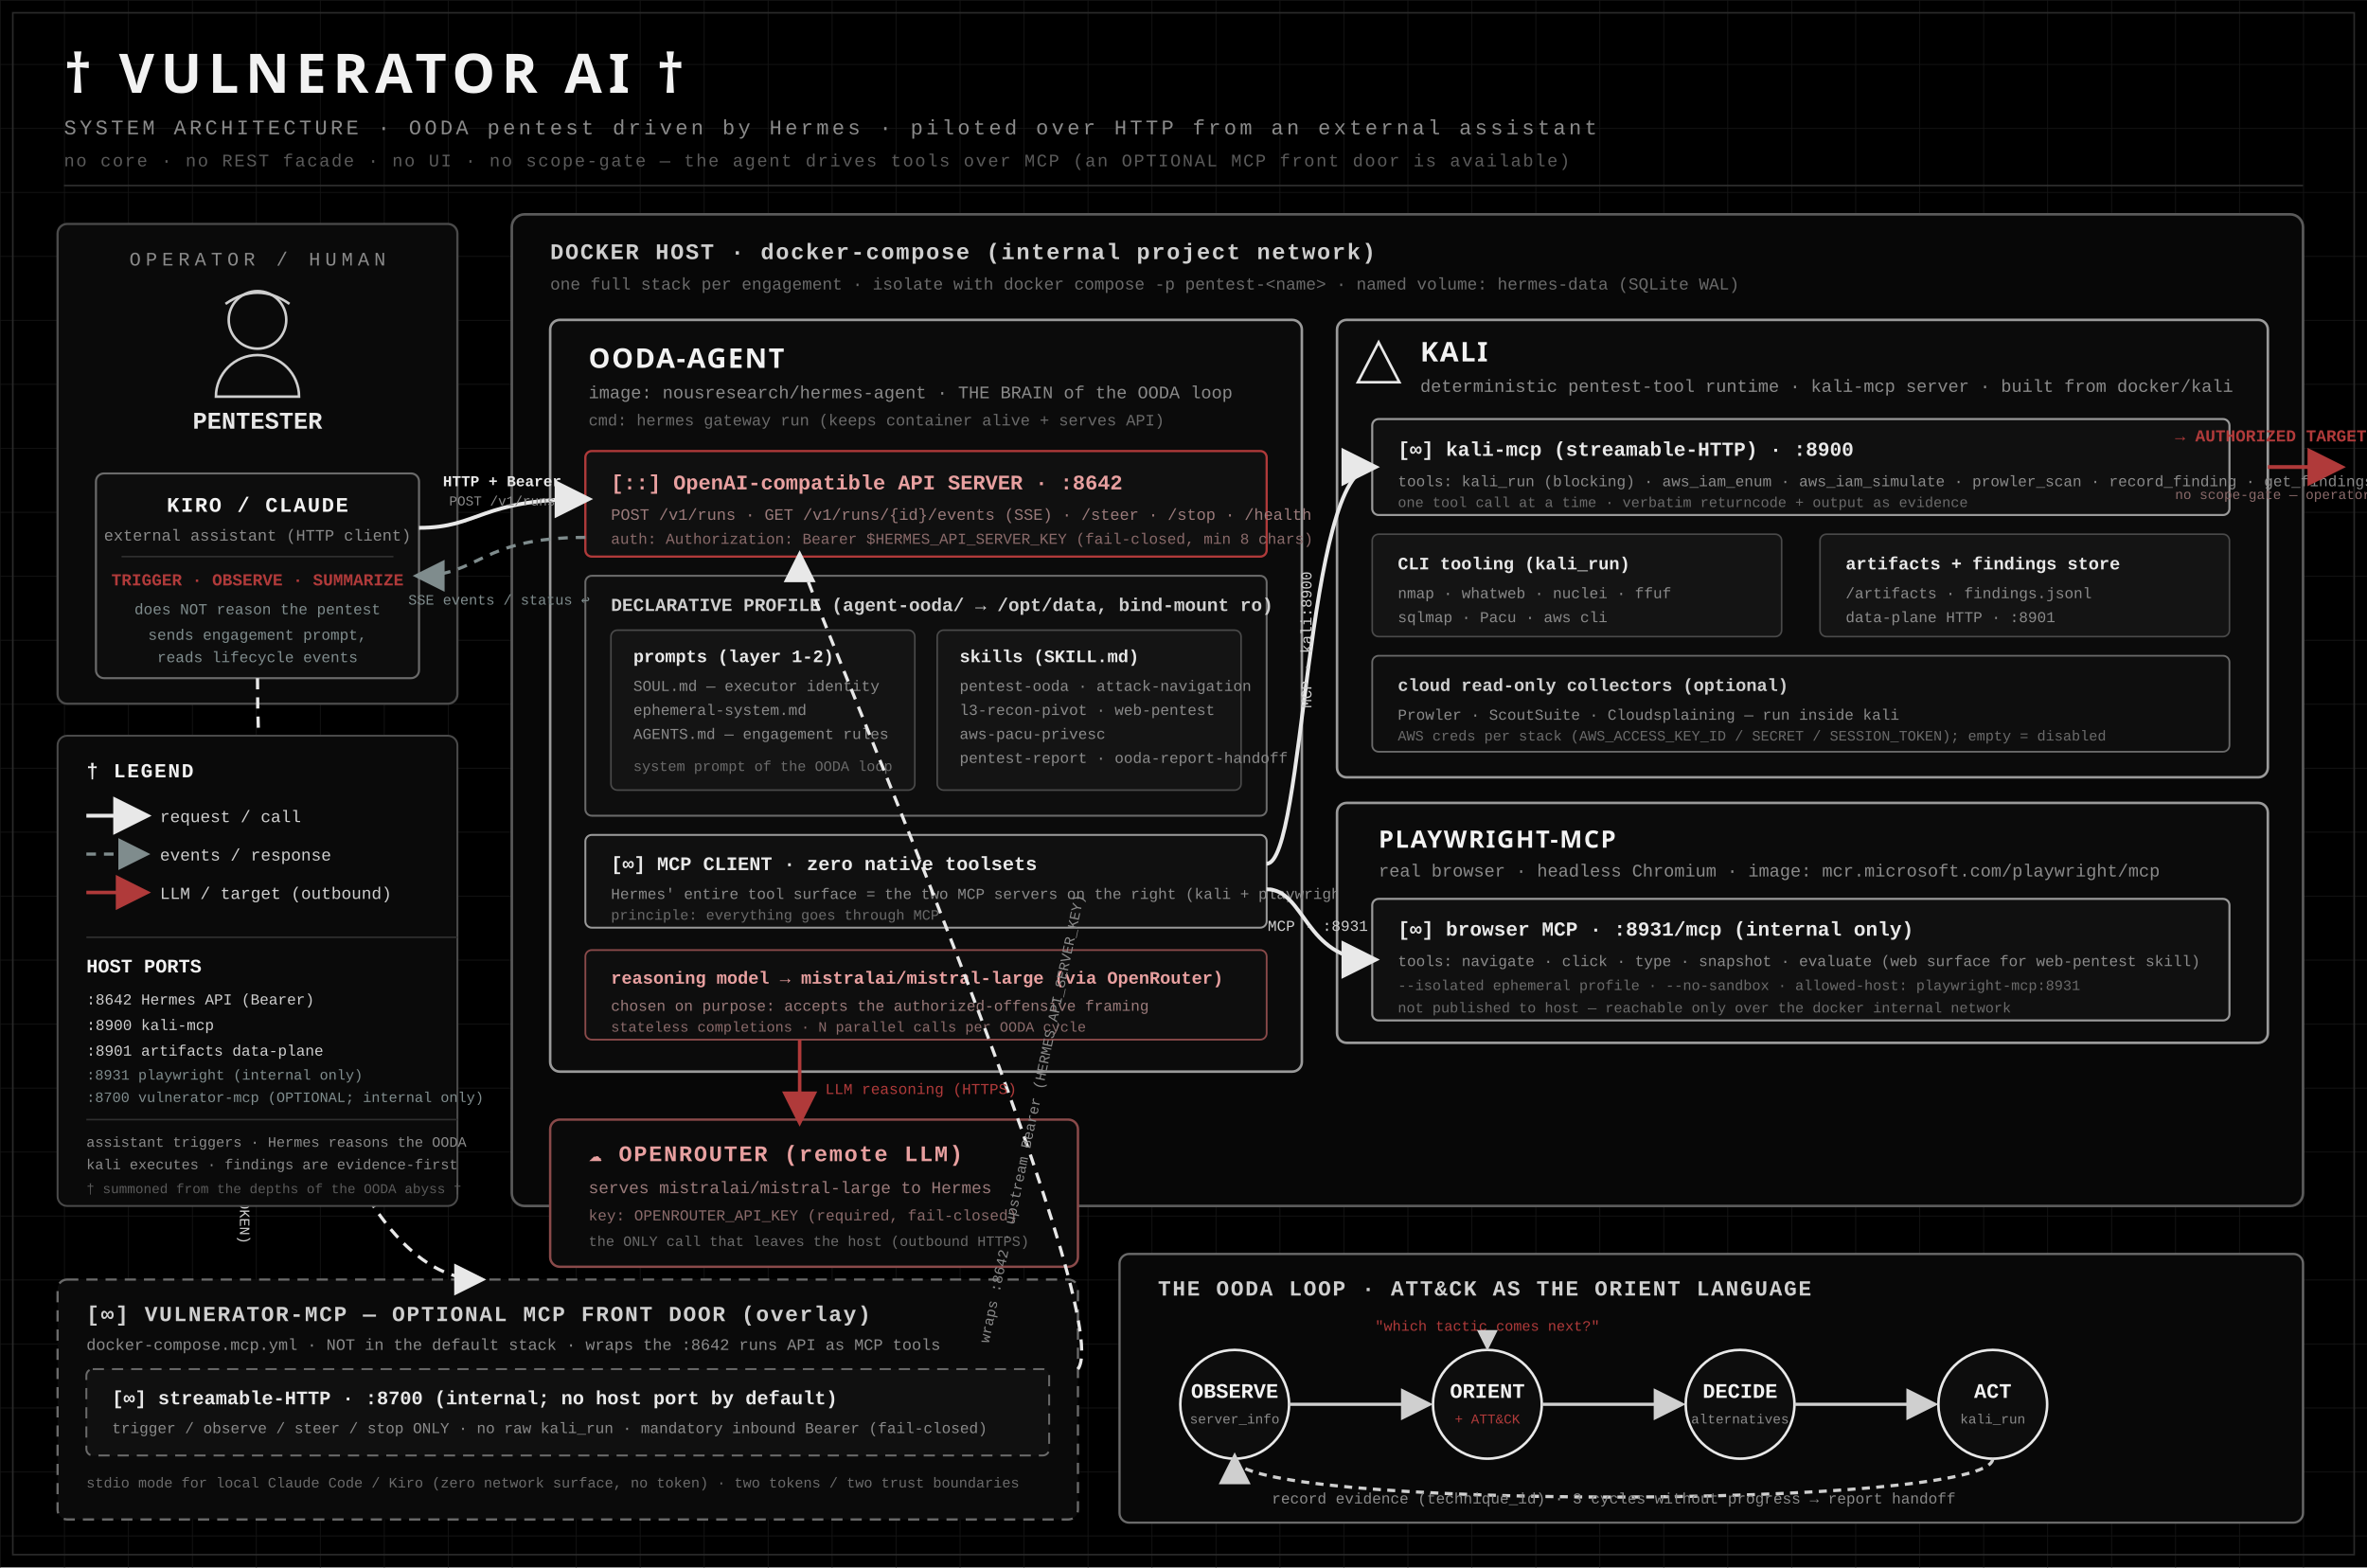
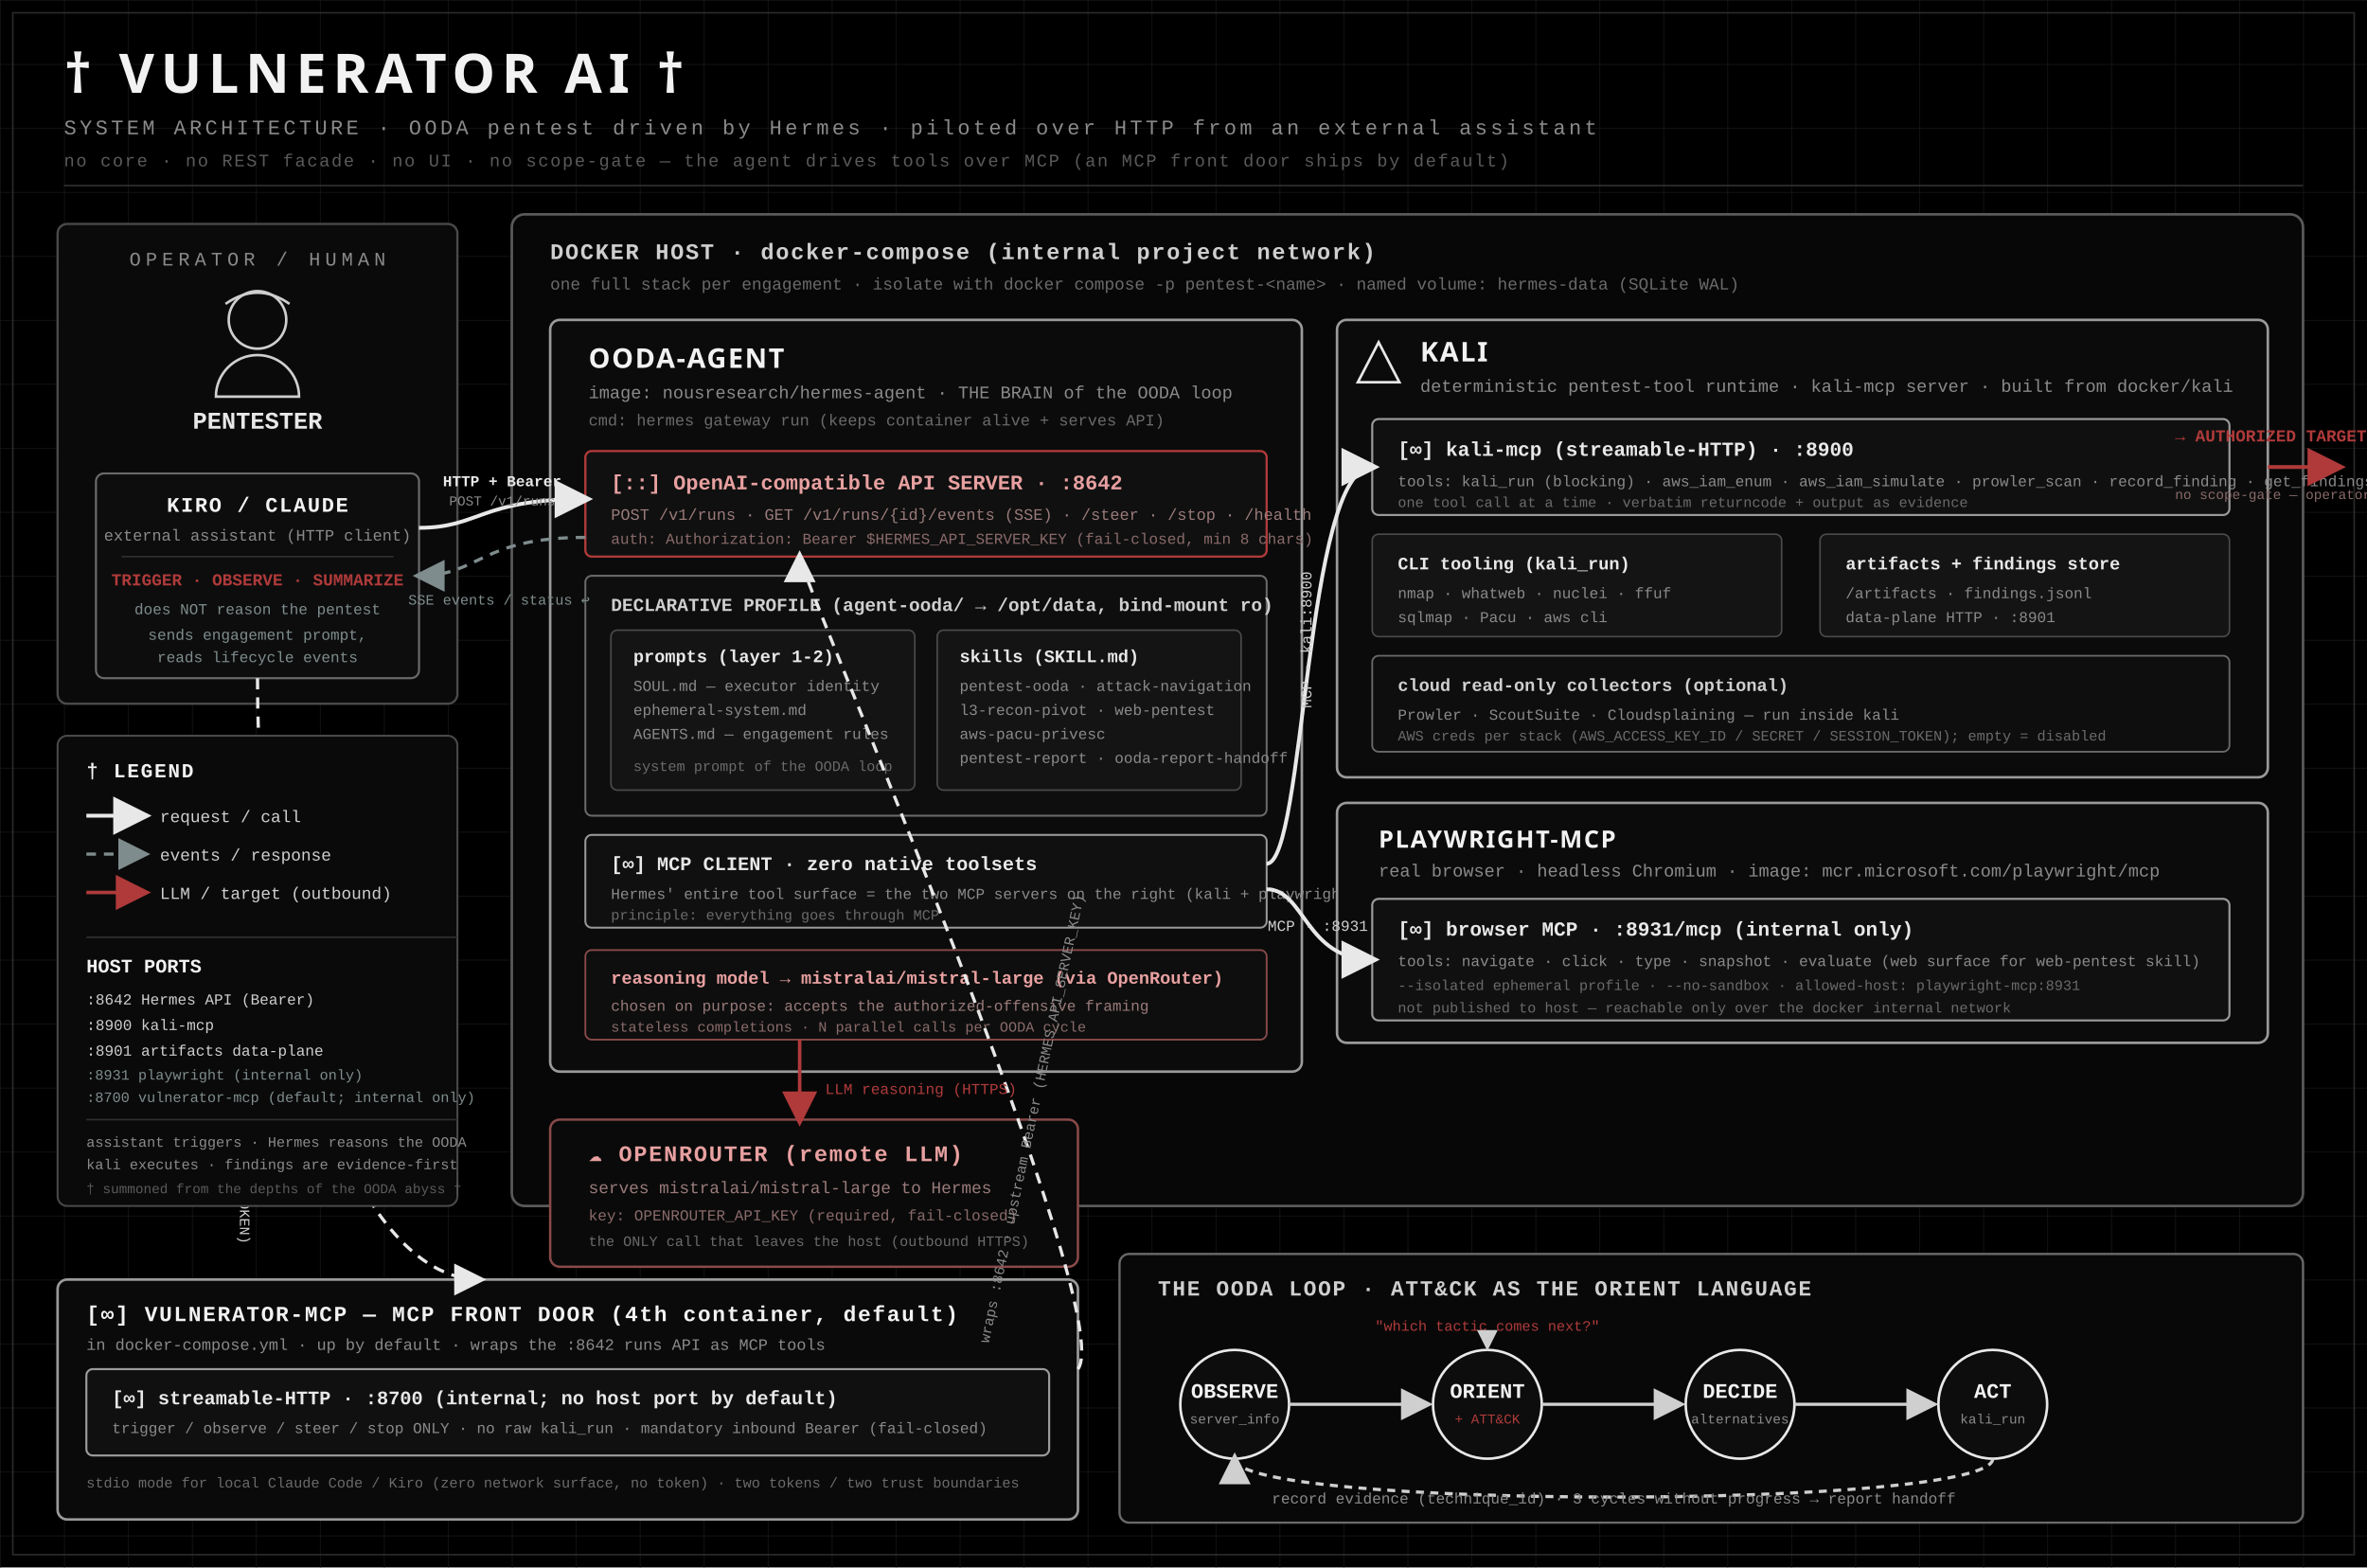
<svg xmlns="http://www.w3.org/2000/svg" width="1480" height="980" viewBox="0 0 1480 980" font-family="'Courier New', 'DejaVu Sans Mono', monospace">
  <defs>
    <marker id="aReq" markerWidth="12" markerHeight="12" refX="8" refY="5" orient="auto">
      <path d="M0,0 L10,5 L0,10 z" fill="#e8e8e8" />
    </marker>
    <marker id="aEvt" markerWidth="12" markerHeight="12" refX="8" refY="5" orient="auto">
      <path d="M0,0 L10,5 L0,10 z" fill="#7f8c8d" />
    </marker>
    <marker id="aLlm" markerWidth="12" markerHeight="12" refX="8" refY="5" orient="auto">
      <path d="M0,0 L10,5 L0,10 z" fill="#b03a3a" />
    </marker>
    <marker id="aLoop" markerWidth="12" markerHeight="12" refX="8" refY="5" orient="auto">
      <path d="M0,0 L10,5 L0,10 z" fill="#cfcfcf" />
    </marker>
    <marker id="aTgt" markerWidth="13" markerHeight="13" refX="8" refY="5" orient="auto">
      <path d="M0,0 L10,5 L0,10 z" fill="#b03a3a" />
    </marker>
    <filter id="glow" x="-40%" y="-40%" width="180%" height="180%">
      <feGaussianBlur stdDeviation="2.4" result="b" />
      <feMerge>
        <feMergeNode in="b" />
        <feMergeNode in="SourceGraphic" />
      </feMerge>
    </filter>
    <pattern id="grid" width="40" height="40" patternUnits="userSpaceOnUse">
      <path d="M40 0 H0 V40" fill="none" stroke="#141414" stroke-width="1" />
    </pattern>
    <linearGradient id="bone" x1="0" y1="0" x2="0" y2="1">
      <stop offset="0" stop-color="#f2f2f2" />
      <stop offset="1" stop-color="#bdbdbd" />
    </linearGradient>
  </defs>
  <rect width="1480" height="980" fill="#000000" />
  <rect width="1480" height="980" fill="url(#grid)" />
  <rect x="8" y="8" width="1464" height="964" fill="none" stroke="#2a2a2a" stroke-width="1" />
  <text x="40" y="58" fill="#f2f2f2" font-size="34" font-weight="700" letter-spacing="4" font-family="'Impact','Arial Black',sans-serif">† VULNERATOR AI †</text>
  <text x="40" y="84" fill="#8a8a8a" font-size="13" letter-spacing="2">
    SYSTEM ARCHITECTURE · OODA pentest driven by Hermes · piloted over HTTP from an external assistant</text>
  <text x="40" y="104" fill="#5a5a5a" font-size="11" letter-spacing="1">
-     no core · no REST facade · no UI · no scope-gate — the agent drives tools over MCP (an OPTIONAL MCP front door is available)</text>
+     no core · no REST facade · no UI · no scope-gate — the agent drives tools over MCP (an MCP front door ships by default)</text>
  <line x1="40" y1="116" x2="1440" y2="116" stroke="#2f2f2f" stroke-width="1" />
  <rect x="36" y="140" width="250" height="300" rx="6" fill="#0a0a0a" stroke="#4a4a4a" stroke-width="1.4" />
  <text x="161" y="166" fill="#8a8a8a" font-size="12" text-anchor="middle" letter-spacing="3">OPERATOR / HUMAN</text>
  <g transform="translate(161,214)">
    <circle cx="0" cy="-14" r="18" fill="none" stroke="#cfcfcf" stroke-width="1.6" />
    <path d="M-26,34 a26,26 0 0 1 52,0 z" fill="none" stroke="#cfcfcf" stroke-width="1.6" />
    <path d="M-20,-24 q20,-14 40,0" fill="none" stroke="#cfcfcf" stroke-width="1.6" />
  </g>
  <text x="161" y="268" fill="#e8e8e8" font-size="15" font-weight="700" text-anchor="middle">PENTESTER</text>
  <rect x="60" y="296" width="202" height="128" rx="5" fill="#0d0d0d" stroke="#6a6a6a" stroke-width="1.3" />
  <text x="161" y="320" fill="#f2f2f2" font-size="13" font-weight="700" text-anchor="middle" letter-spacing="1">KIRO / CLAUDE</text>
  <text x="161" y="338" fill="#8a8a8a" font-size="10" text-anchor="middle">external assistant (HTTP client)</text>
  <line x1="76" y1="348" x2="246" y2="348" stroke="#2f2f2f" />
  <text x="161" y="366" fill="#b03a3a" font-size="10.5" text-anchor="middle" font-weight="700">TRIGGER · OBSERVE · SUMMARIZE</text>
  <text x="161" y="384" fill="#7f8c8d" font-size="9.5" text-anchor="middle">does NOT reason the pentest</text>
  <text x="161" y="400" fill="#7f8c8d" font-size="9.5" text-anchor="middle">sends engagement prompt,</text>
  <text x="161" y="414" fill="#7f8c8d" font-size="9.5" text-anchor="middle">reads lifecycle events</text>
  <rect x="320" y="134" width="1120" height="620" rx="8" fill="#070707" stroke="#5a5a5a" stroke-width="1.6" />
  <text x="344" y="162" fill="#cfcfcf" font-size="14" font-weight="700" letter-spacing="1">DOCKER HOST · docker-compose (internal project network)</text>
  <text x="344" y="181" fill="#6a6a6a" font-size="10.5">one full stack per engagement · isolate with  docker compose -p pentest-&lt;name&gt;  · named volume: hermes-data (SQLite WAL)</text>
  <rect x="344" y="200" width="470" height="470" rx="6" fill="#0b0b0b" stroke="#9a9a9a" stroke-width="1.6" />
  <text x="368" y="230" fill="#f2f2f2" font-size="17" font-weight="700" letter-spacing="1" font-family="'Impact','Arial Black',sans-serif">OODA-AGENT</text>
  <text x="368" y="249" fill="#8a8a8a" font-size="11">image: nousresearch/hermes-agent · THE BRAIN of the OODA loop</text>
  <text x="368" y="266" fill="#6a6a6a" font-size="10">cmd: hermes gateway run (keeps container alive + serves API)</text>
  <rect x="366" y="282" width="426" height="66" rx="4" fill="#101010" stroke="#b03a3a" stroke-width="1.4" />
  <text x="382" y="306" fill="#e8a0a0" font-size="13" font-weight="700">[::] OpenAI-compatible API SERVER · :8642</text>
  <text x="382" y="325" fill="#9a7a7a" font-size="10">POST /v1/runs · GET /v1/runs/{id}/events (SSE) · /steer · /stop · /health</text>
  <text x="382" y="340" fill="#8a6a6a" font-size="9.5">auth: Authorization: Bearer $HERMES_API_SERVER_KEY (fail-closed, min 8 chars)</text>
  <rect x="366" y="360" width="426" height="150" rx="4" fill="#0e0e0e" stroke="#6a6a6a" stroke-width="1.2" />
  <text x="382" y="382" fill="#cfcfcf" font-size="11.5" font-weight="700">DECLARATIVE PROFILE  (agent-ooda/ → /opt/data, bind-mount ro)</text>
  <rect x="382" y="394" width="190" height="100" rx="4" fill="#141414" stroke="#4a4a4a" />
  <text x="396" y="414" fill="#e8e8e8" font-size="11" font-weight="700">prompts (layer 1-2)</text>
  <text x="396" y="432" fill="#8a8a8a" font-size="9.5">SOUL.md — executor identity</text>
  <text x="396" y="447" fill="#8a8a8a" font-size="9.5">ephemeral-system.md</text>
  <text x="396" y="462" fill="#8a8a8a" font-size="9.5">AGENTS.md — engagement rules</text>
  <text x="396" y="482" fill="#6a6a6a" font-size="9">system prompt of the OODA loop</text>
  <rect x="586" y="394" width="190" height="100" rx="4" fill="#141414" stroke="#4a4a4a" />
  <text x="600" y="414" fill="#e8e8e8" font-size="11" font-weight="700">skills (SKILL.md)</text>
  <text x="600" y="432" fill="#8a8a8a" font-size="9.5">pentest-ooda · attack-navigation</text>
  <text x="600" y="447" fill="#8a8a8a" font-size="9.5">l3-recon-pivot · web-pentest</text>
  <text x="600" y="462" fill="#8a8a8a" font-size="9.5">aws-pacu-privesc</text>
  <text x="600" y="477" fill="#8a8a8a" font-size="9.5">pentest-report · ooda-report-handoff</text>
  <rect x="366" y="522" width="426" height="58" rx="4" fill="#101010" stroke="#9a9a9a" stroke-width="1.2" />
  <text x="382" y="544" fill="#e8e8e8" font-size="12" font-weight="700">[∞] MCP CLIENT · zero native toolsets</text>
  <text x="382" y="562" fill="#8a8a8a" font-size="9.5">Hermes' entire tool surface = the two MCP servers on the right (kali + playwright)</text>
  <text x="382" y="575" fill="#6a6a6a" font-size="9">principle: everything goes through MCP</text>
  <rect x="366" y="594" width="426" height="56" rx="4" fill="#0e0e0e" stroke="#8a4a4a" stroke-width="1.1" />
  <text x="382" y="615" fill="#e8a0a0" font-size="11" font-weight="700">reasoning model → mistralai/mistral-large (via OpenRouter)</text>
  <text x="382" y="632" fill="#9a7a7a" font-size="9.5">chosen on purpose: accepts the authorized-offensive framing</text>
  <text x="382" y="645" fill="#8a6a6a" font-size="9">stateless completions · N parallel calls per OODA cycle</text>
  <rect x="836" y="200" width="582" height="286" rx="6" fill="#0b0b0b" stroke="#9a9a9a" stroke-width="1.6" />
  <g transform="translate(862,228)">
    <path d="M-13,11 L0,-14 L13,11 z" fill="none" stroke="#e8e8e8" stroke-width="1.6" />
  </g>
  <text x="888" y="226" fill="#f2f2f2" font-size="17" font-weight="700" letter-spacing="1" font-family="'Impact','Arial Black',sans-serif">KALI</text>
  <text x="888" y="245" fill="#8a8a8a" font-size="11">deterministic pentest-tool runtime · kali-mcp server · built from docker/kali</text>
  <rect x="858" y="262" width="536" height="60" rx="4" fill="#101010" stroke="#9a9a9a" stroke-width="1.3" />
  <text x="874" y="285" fill="#e8e8e8" font-size="12.5" font-weight="700">[∞] kali-mcp (streamable-HTTP) · :8900</text>
  <text x="874" y="304" fill="#8a8a8a" font-size="9.5">tools: kali_run (blocking) · aws_iam_enum · aws_iam_simulate · prowler_scan · record_finding · get_findings</text>
  <text x="874" y="317" fill="#6a6a6a" font-size="9">one tool call at a time · verbatim returncode + output as evidence</text>
  <rect x="858" y="334" width="256" height="64" rx="4" fill="#141414" stroke="#4a4a4a" />
  <text x="874" y="356" fill="#e8e8e8" font-size="11" font-weight="700">CLI tooling (kali_run)</text>
  <text x="874" y="374" fill="#8a8a8a" font-size="9.5">nmap · whatweb · nuclei · ffuf</text>
  <text x="874" y="389" fill="#8a8a8a" font-size="9.5">sqlmap · Pacu · aws cli</text>
  <rect x="1138" y="334" width="256" height="64" rx="4" fill="#141414" stroke="#4a4a4a" />
  <text x="1154" y="356" fill="#e8e8e8" font-size="11" font-weight="700">artifacts + findings store</text>
  <text x="1154" y="374" fill="#8a8a8a" font-size="9.5">/artifacts · findings.jsonl</text>
  <text x="1154" y="389" fill="#8a8a8a" font-size="9.5">data-plane HTTP · :8901</text>
  <rect x="858" y="410" width="536" height="60" rx="4" fill="#0e0e0e" stroke="#6a6a6a" stroke-width="1.1" />
  <text x="874" y="432" fill="#cfcfcf" font-size="11" font-weight="700">cloud read-only collectors (optional)</text>
  <text x="874" y="450" fill="#8a8a8a" font-size="9.5">Prowler · ScoutSuite · Cloudsplaining — run inside kali</text>
  <text x="874" y="463" fill="#6a6a6a" font-size="9">AWS creds per stack (AWS_ACCESS_KEY_ID / SECRET / SESSION_TOKEN); empty = disabled</text>
  <rect x="836" y="502" width="582" height="150" rx="6" fill="#0b0b0b" stroke="#9a9a9a" stroke-width="1.6" />
  <text x="862" y="530" fill="#f2f2f2" font-size="15" font-weight="700" letter-spacing="1" font-family="'Impact','Arial Black',sans-serif">PLAYWRIGHT-MCP</text>
  <text x="862" y="548" fill="#8a8a8a" font-size="11">real browser · headless Chromium · image: mcr.microsoft.com/playwright/mcp</text>
  <rect x="858" y="562" width="536" height="76" rx="4" fill="#101010" stroke="#9a9a9a" stroke-width="1.3" />
  <text x="874" y="585" fill="#e8e8e8" font-size="12.5" font-weight="700">[∞] browser MCP · :8931/mcp (internal only)</text>
  <text x="874" y="604" fill="#8a8a8a" font-size="9.5">tools: navigate · click · type · snapshot · evaluate (web surface for web-pentest skill)</text>
  <text x="874" y="619" fill="#6a6a6a" font-size="9">--isolated ephemeral profile · --no-sandbox · allowed-host: playwright-mcp:8931</text>
  <text x="874" y="633" fill="#6a6a6a" font-size="9">not published to host — reachable only over the docker internal network</text>
  <rect x="344" y="700" width="330" height="92" rx="6" fill="#0a0a0a" stroke="#8a4a4a" stroke-width="1.5" />
  <text x="368" y="726" fill="#e8a0a0" font-size="14" font-weight="700" letter-spacing="1">☁ OPENROUTER (remote LLM)</text>
  <text x="368" y="746" fill="#9a7a7a" font-size="10.5">serves mistralai/mistral-large to Hermes</text>
  <text x="368" y="763" fill="#8a6a6a" font-size="9.5">key: OPENROUTER_API_KEY (required, fail-closed)</text>
  <text x="368" y="779" fill="#6a6a6a" font-size="9">the ONLY call that leaves the host (outbound HTTPS)</text>
  <rect x="700" y="784" width="740" height="168" rx="6" fill="#080808" stroke="#6a6a6a" stroke-width="1.4" />
  <text x="724" y="810" fill="#cfcfcf" font-size="13.5" font-weight="700" letter-spacing="1">THE OODA LOOP · ATT&amp;CK AS THE ORIENT LANGUAGE</text>
  <g transform="translate(772,878)">
    <circle r="34" fill="#0d0d0d" stroke="#e8e8e8" stroke-width="1.6" />
    <text x="0" y="-4" font-size="13" font-weight="700" fill="#f2f2f2" text-anchor="middle">OBSERVE</text>
    <text x="0" y="12" font-size="8.5" fill="#8a8a8a" text-anchor="middle">server_info</text>
  </g>
  <g transform="translate(930,878)">
    <circle r="34" fill="#0d0d0d" stroke="#e8e8e8" stroke-width="1.6" />
    <text x="0" y="-4" font-size="13" font-weight="700" fill="#f2f2f2" text-anchor="middle">ORIENT</text>
    <text x="0" y="12" font-size="8.5" fill="#b03a3a" text-anchor="middle">+ ATT&amp;CK</text>
  </g>
  <g transform="translate(1088,878)">
    <circle r="34" fill="#0d0d0d" stroke="#e8e8e8" stroke-width="1.6" />
    <text x="0" y="-4" font-size="13" font-weight="700" fill="#f2f2f2" text-anchor="middle">DECIDE</text>
    <text x="0" y="12" font-size="8.5" fill="#8a8a8a" text-anchor="middle">alternatives</text>
  </g>
  <g transform="translate(1246,878)">
    <circle r="34" fill="#0d0d0d" stroke="#e8e8e8" stroke-width="1.6" />
    <text x="0" y="-4" font-size="13" font-weight="700" fill="#f2f2f2" text-anchor="middle">ACT</text>
    <text x="0" y="12" font-size="8.5" fill="#8a8a8a" text-anchor="middle">kali_run</text>
  </g>
  <path d="M806,878 L892,878" fill="none" stroke="#cfcfcf" stroke-width="2" marker-end="url(#aLoop)" />
  <path d="M964,878 L1050,878" fill="none" stroke="#cfcfcf" stroke-width="2" marker-end="url(#aLoop)" />
  <path d="M1122,878 L1208,878" fill="none" stroke="#cfcfcf" stroke-width="2" marker-end="url(#aLoop)" />
  <path d="M1246,912 C1246,944 772,944 772,912" fill="none" stroke="#cfcfcf" stroke-width="2" stroke-dasharray="5 4" marker-end="url(#aLoop)" />
  <text x="1009" y="940" fill="#8a8a8a" font-size="9.5" text-anchor="middle">record evidence (technique_id) · 3 cycles without progress → report handoff</text>
  <text x="930" y="832" fill="#b03a3a" font-size="9" text-anchor="middle">"which tactic comes next?"</text>
  <path d="M930,836 L930,842" fill="none" stroke="#b03a3a" stroke-width="1.3" marker-end="url(#aLoop)" />
-   <rect x="36" y="800" width="638" height="150" rx="6" fill="#0a0a0a" stroke="#6a6a6a" stroke-width="1.4" stroke-dasharray="7 5" />
-   <text x="54" y="826" fill="#cfcfcf" font-size="13.5" font-weight="700" letter-spacing="1">[∞] VULNERATOR-MCP — OPTIONAL MCP FRONT DOOR (overlay)</text>
-   <text x="54" y="844" fill="#8a8a8a" font-size="10">docker-compose.mcp.yml · NOT in the default stack · wraps the :8642 runs API as MCP tools</text>
-   <rect x="54" y="856" width="602" height="54" rx="4" fill="#101010" stroke="#6a6a6a" stroke-width="1.2" stroke-dasharray="7 5" />
+   <rect x="36" y="800" width="638" height="150" rx="6" fill="#0a0a0a" stroke="#9a9a9a" stroke-width="1.6" />
+   <text x="54" y="826" fill="#f2f2f2" font-size="13.5" font-weight="700" letter-spacing="1">[∞] VULNERATOR-MCP — MCP FRONT DOOR (4th container, default)</text>
+   <text x="54" y="844" fill="#8a8a8a" font-size="10">in docker-compose.yml · up by default · wraps the :8642 runs API as MCP tools</text>
+   <rect x="54" y="856" width="602" height="54" rx="4" fill="#101010" stroke="#9a9a9a" stroke-width="1.3" />
  <text x="70" y="878" fill="#e8e8e8" font-size="12" font-weight="700">[∞] streamable-HTTP · :8700 (internal; no host port by default)</text>
  <text x="70" y="896" fill="#8a8a8a" font-size="9.5">trigger / observe / steer / stop ONLY · no raw kali_run · mandatory inbound Bearer (fail-closed)</text>
  <text x="54" y="930" fill="#6a6a6a" font-size="9">stdio mode for local Claude Code / Kiro (zero network surface, no token) · two tokens / two trust boundaries</text>
  <path d="M161,424 C161,620 220,800 300,800" fill="none" stroke="#e8e8e8" stroke-width="2" stroke-dasharray="7 5" marker-end="url(#aReq)" />
  <text x="150" y="640" fill="#cfcfcf" font-size="9" text-anchor="middle" transform="rotate(90 150 640)">MCP · inbound Bearer (VULNERATOR_MCP_INBOUND_TOKEN)</text>
  <path d="M674,856 C700,820 500,360 500,348" fill="none" stroke="#e8e8e8" stroke-width="2" stroke-dasharray="7 5" marker-end="url(#aReq)" />
  <text x="648" y="700" fill="#8a8a8a" font-size="9" text-anchor="middle" transform="rotate(-78 648 700)">wraps :8642 · upstream Bearer (HERMES_API_SERVER_KEY)</text>
  <path d="M262,330 C300,330 300,312 366,312" fill="none" stroke="#e8e8e8" stroke-width="2.4" marker-end="url(#aReq)" />
  <text x="314" y="304" fill="#e8e8e8" font-size="9.5" text-anchor="middle" font-weight="700">HTTP + Bearer</text>
  <text x="314" y="316" fill="#8a8a8a" font-size="8.5" text-anchor="middle">POST /v1/runs</text>
  <path d="M366,336 C300,336 300,360 262,360" fill="none" stroke="#7f8c8d" stroke-width="2" stroke-dasharray="6 5" marker-end="url(#aEvt)" />
  <text x="312" y="378" fill="#7f8c8d" font-size="9" text-anchor="middle">SSE events / status ↩</text>
  <path d="M792,540 C816,540 816,292 858,292" fill="none" stroke="#e8e8e8" stroke-width="2.4" marker-end="url(#aReq)" />
  <text x="820" y="400" fill="#cfcfcf" font-size="9.5" text-anchor="middle" transform="rotate(-90 820 400)">MCP · kali:8900</text>
  <path d="M792,556 C816,556 816,600 858,600" fill="none" stroke="#e8e8e8" stroke-width="2.4" marker-end="url(#aReq)" />
  <text x="824" y="582" fill="#cfcfcf" font-size="9.5" text-anchor="middle">MCP · :8931</text>
  <path d="M500,650 C500,676 500,686 500,700" fill="none" stroke="#b03a3a" stroke-width="2.2" marker-end="url(#aLlm)" />
  <text x="516" y="684" fill="#b03a3a" font-size="9.5" text-anchor="start">LLM reasoning (HTTPS)</text>
  <path d="M1418,292 C1440,292 1440,292 1462,292" fill="none" stroke="#b03a3a" stroke-width="2.4" marker-end="url(#aTgt)" />
  <text x="1360" y="276" fill="#b03a3a" font-size="10.5" text-anchor="start" font-weight="700">→ AUTHORIZED TARGET</text>
  <text x="1360" y="312" fill="#8a6a6a" font-size="8.5" text-anchor="start">no scope-gate — operator owns it</text>
  <rect x="36" y="460" width="250" height="294" rx="6" fill="#0a0a0a" stroke="#4a4a4a" stroke-width="1.2" />
  <text x="54" y="486" fill="#f2f2f2" font-size="12.5" font-weight="700" letter-spacing="1">† LEGEND</text>
  <line x1="54" y1="510" x2="90" y2="510" stroke="#e8e8e8" stroke-width="2.4" marker-end="url(#aReq)" />
  <text x="100" y="514" fill="#cfcfcf" font-size="10.5">request / call</text>
  <line x1="54" y1="534" x2="90" y2="534" stroke="#7f8c8d" stroke-width="2" stroke-dasharray="6 5" marker-end="url(#aEvt)" />
  <text x="100" y="538" fill="#cfcfcf" font-size="10.5">events / response</text>
  <line x1="54" y1="558" x2="90" y2="558" stroke="#b03a3a" stroke-width="2.2" marker-end="url(#aLlm)" />
  <text x="100" y="562" fill="#cfcfcf" font-size="10.5">LLM / target (outbound)</text>
  <line x1="54" y1="586" x2="286" y2="586" stroke="#2f2f2f" />
  <text x="54" y="608" fill="#f2f2f2" font-size="12" font-weight="700">HOST PORTS</text>
  <text x="54" y="628" fill="#cfcfcf" font-size="9.5">:8642  Hermes API (Bearer)</text>
  <text x="54" y="644" fill="#cfcfcf" font-size="9.5">:8900  kali-mcp</text>
  <text x="54" y="660" fill="#cfcfcf" font-size="9.5">:8901  artifacts data-plane</text>
  <text x="54" y="675" fill="#7f8c8d" font-size="9">:8931  playwright (internal only)</text>
-   <text x="54" y="689" fill="#7f8c8d" font-size="9">:8700  vulnerator-mcp (OPTIONAL; internal only)</text>
+   <text x="54" y="689" fill="#7f8c8d" font-size="9">:8700  vulnerator-mcp (default; internal only)</text>
  <line x1="54" y1="700" x2="286" y2="700" stroke="#2f2f2f" />
  <text x="54" y="717" fill="#8a8a8a" font-size="9">assistant triggers · Hermes reasons the OODA</text>
  <text x="54" y="731" fill="#8a8a8a" font-size="9">kali executes · findings are evidence-first</text>
  <text x="54" y="746" fill="#5a5a5a" font-size="8.5">† summoned from the depths of the OODA abyss †</text>
</svg>
